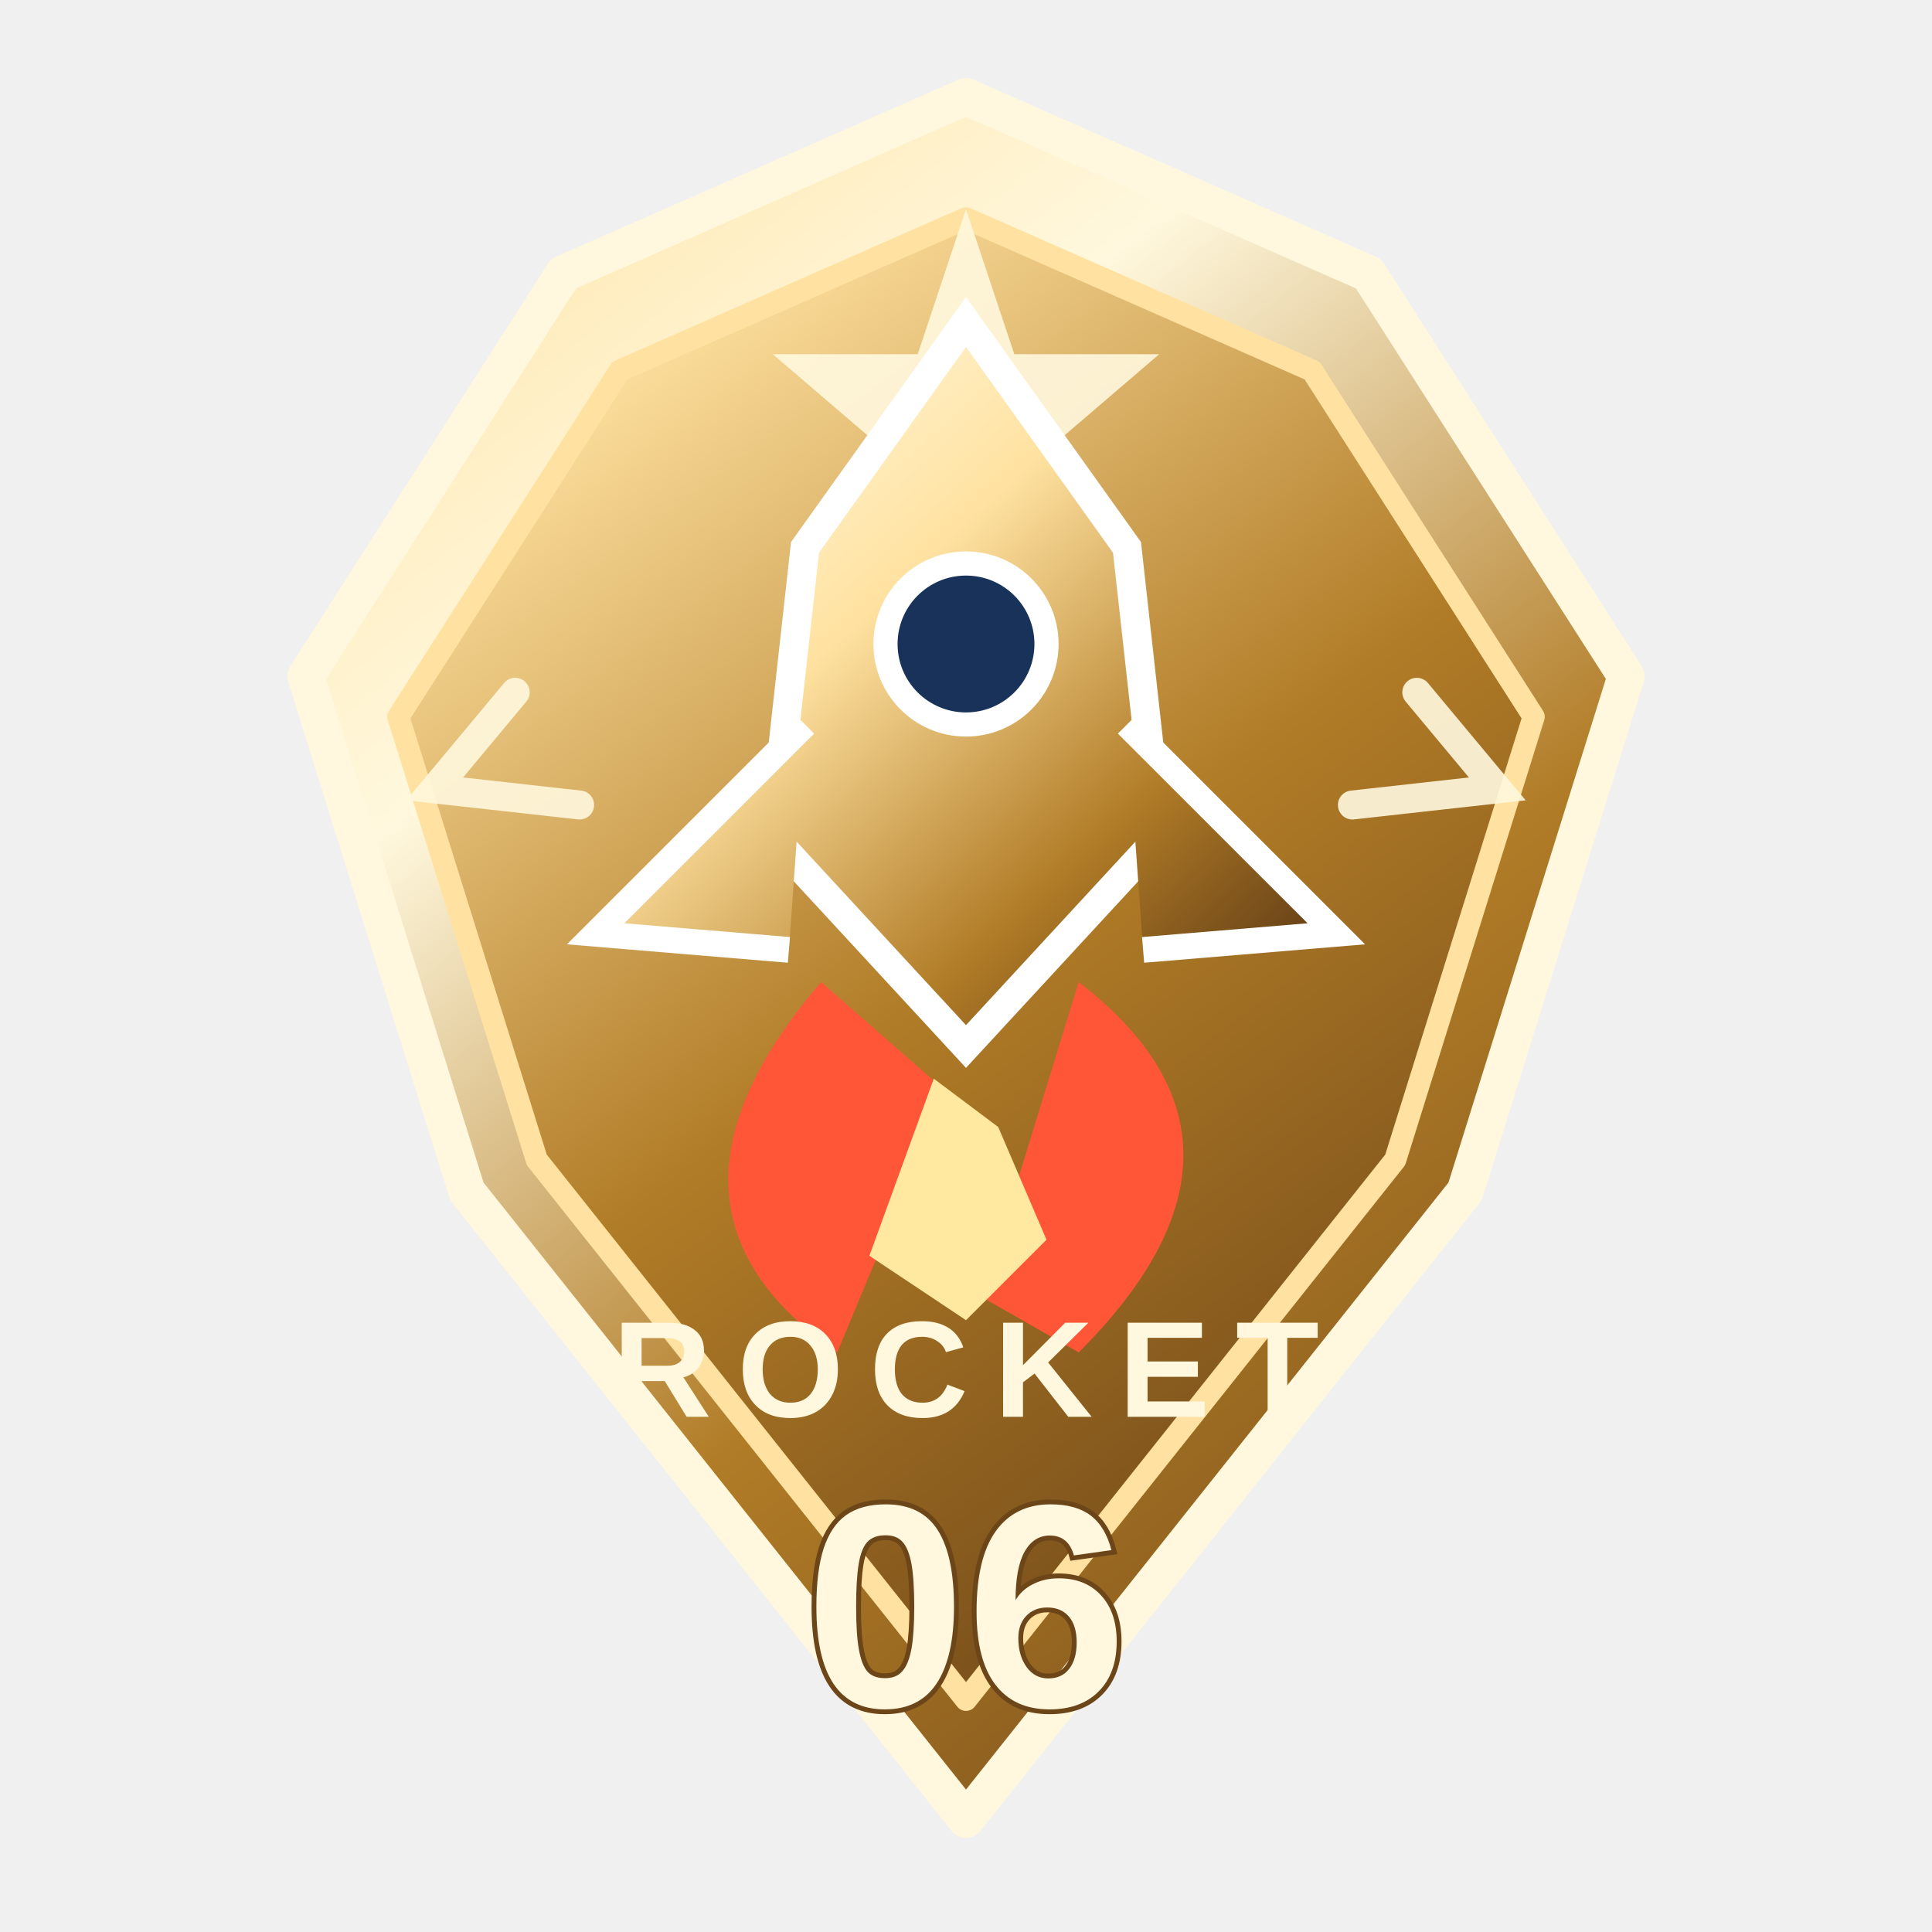
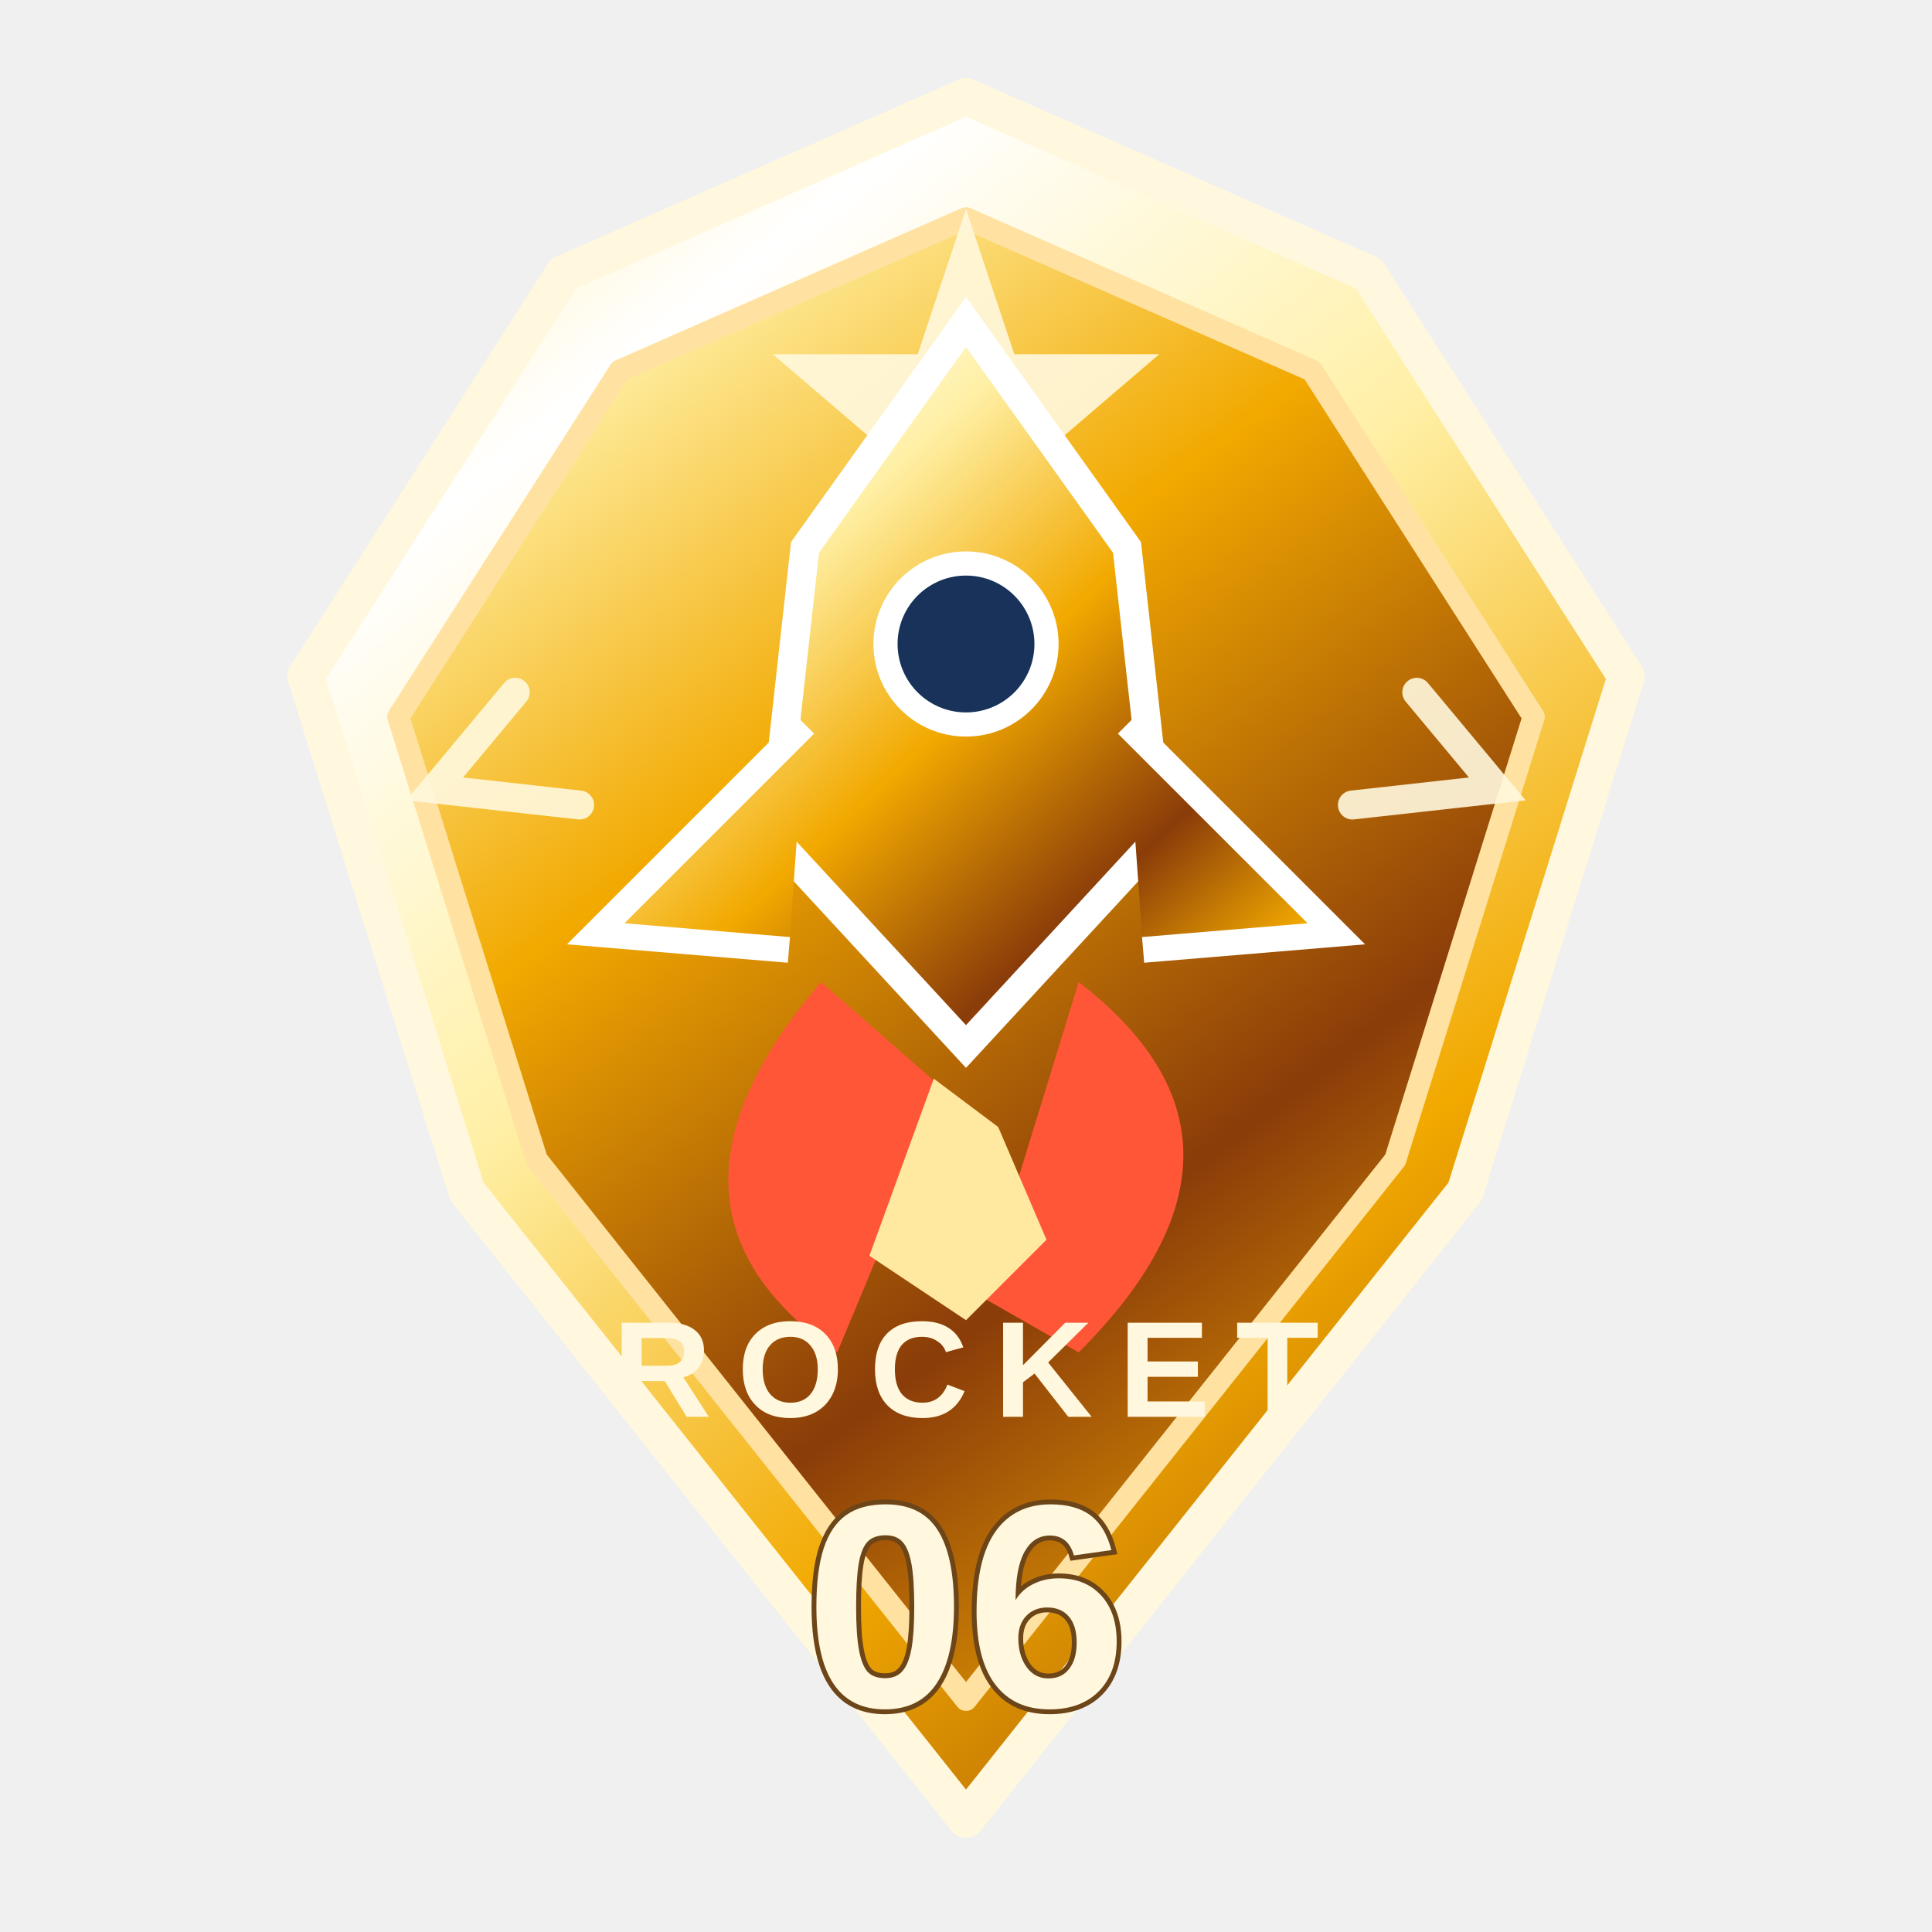
<svg xmlns="http://www.w3.org/2000/svg" width="120" height="120" viewBox="0 0 120 120" fill="none">
  <defs>
    <linearGradient id="metal" x1="18" y1="8" x2="102" y2="114" gradientUnits="userSpaceOnUse">
-       <stop stop-color="#FFE2A1" />
-       <stop offset=".28" stop-color="#FFF8DE" />
-       <stop offset=".6" stop-color="#B17C27" />
-       <stop offset="1" stop-color="#6C4518" />
+       <stop stop-color="#FFF0A6" />
+       <stop offset=".18" stop-color="#FFFFFF" />
+       <stop offset=".42" stop-color="#FFF0A6" />
+       <stop offset=".68" stop-color="#F2A900" />
+       <stop offset="1" stop-color="#8A3C09" />
    </linearGradient>
    <linearGradient id="inner" x1="30" y1="18" x2="94" y2="104" gradientUnits="userSpaceOnUse">
-       <stop stop-color="#FFE2A1" />
-       <stop offset=".48" stop-color="#B17C27" />
-       <stop offset="1" stop-color="#6C4518" />
+       <stop stop-color="#FFF0A6" />
+       <stop offset=".3" stop-color="#F2A900" />
+       <stop offset=".68" stop-color="#8A3C09" />
+       <stop offset="1" stop-color="#F2A900" />
    </linearGradient>
    <linearGradient id="rocketBody" x1="42" y1="25" x2="76" y2="62" gradientUnits="userSpaceOnUse">
-       <stop stop-color="#FFF8DE" />
-       <stop offset=".35" stop-color="#FFE2A1" />
-       <stop offset=".75" stop-color="#B17C27" />
-       <stop offset="1" stop-color="#6C4518" />
+       <stop stop-color="#FFFFFF" />
+       <stop offset=".24" stop-color="#FFF0A6" />
+       <stop offset=".52" stop-color="#F2A900" />
+       <stop offset=".8" stop-color="#8A3C09" />
+       <stop offset="1" stop-color="#F2A900" />
    </linearGradient>
  </defs>
  <path d="M60 6 L85 17 L101 42 L91 74 L60 113 L29 74 L19 42 L35 17 Z" fill="url(#metal)" stroke="#FFF8DE" stroke-width="2.3" stroke-linejoin="round" />
  <path d="M60 6 L85 17 L101 42 L91 74 L60 113 L29 74 L19 42 L35 17 Z" transform="translate(60 60) scale(.86) translate(-60 -60)" fill="url(#inner)" stroke="#FFE2A1" stroke-width="1.6" stroke-linejoin="round" />
  <path d="M60 13 L63 22 L72 22 L65 28 L68 37 L60 32 L52 37 L55 28 L48 22 L57 22 Z" fill="#FFF8DE" opacity=".9" />
  <path d="M60 20 L70 34 L72 52 L60 65 L48 52 L50 34 Z" fill="url(#rocketBody)" stroke="#FFFFFF" stroke-width="1.8" />
  <path d="M50 45 L37 58 L49 59 M70 45 L83 58 L71 59" fill="url(#rocketBody)" stroke="#FFFFFF" stroke-width="1.6" />
  <circle cx="60" cy="40" r="5" fill="#18325A" stroke="#FFFFFF" stroke-width="1.5" />
  <path d="M51 61 Q39 75 52 84 L57 72 L60 80 L67 84 Q80 71 67 61 L63 74 L59 68 Z" fill="#FF5638" />
  <path d="M58 67 L54 78 L60 82 L65 77 L62 70 Z" fill="#FFE8A0" />
  <path d="M32 43 L27 49 L36 50 M88 43 L93 49 L84 50" stroke="#FFF8DE" stroke-width="1.8" stroke-linecap="round" opacity=".9" />
  <text x="60" y="88" text-anchor="middle" font-family="Arial,sans-serif" font-size="8.5" font-weight="900" letter-spacing="1.6" fill="#FFF8DE">ROCKET</text>
  <text x="60" y="106" text-anchor="middle" font-family="Arial,sans-serif" font-size="18" font-weight="900" fill="#FFF8DE" stroke="#6C4518" stroke-width=".6" paint-order="stroke">06</text>
</svg>
